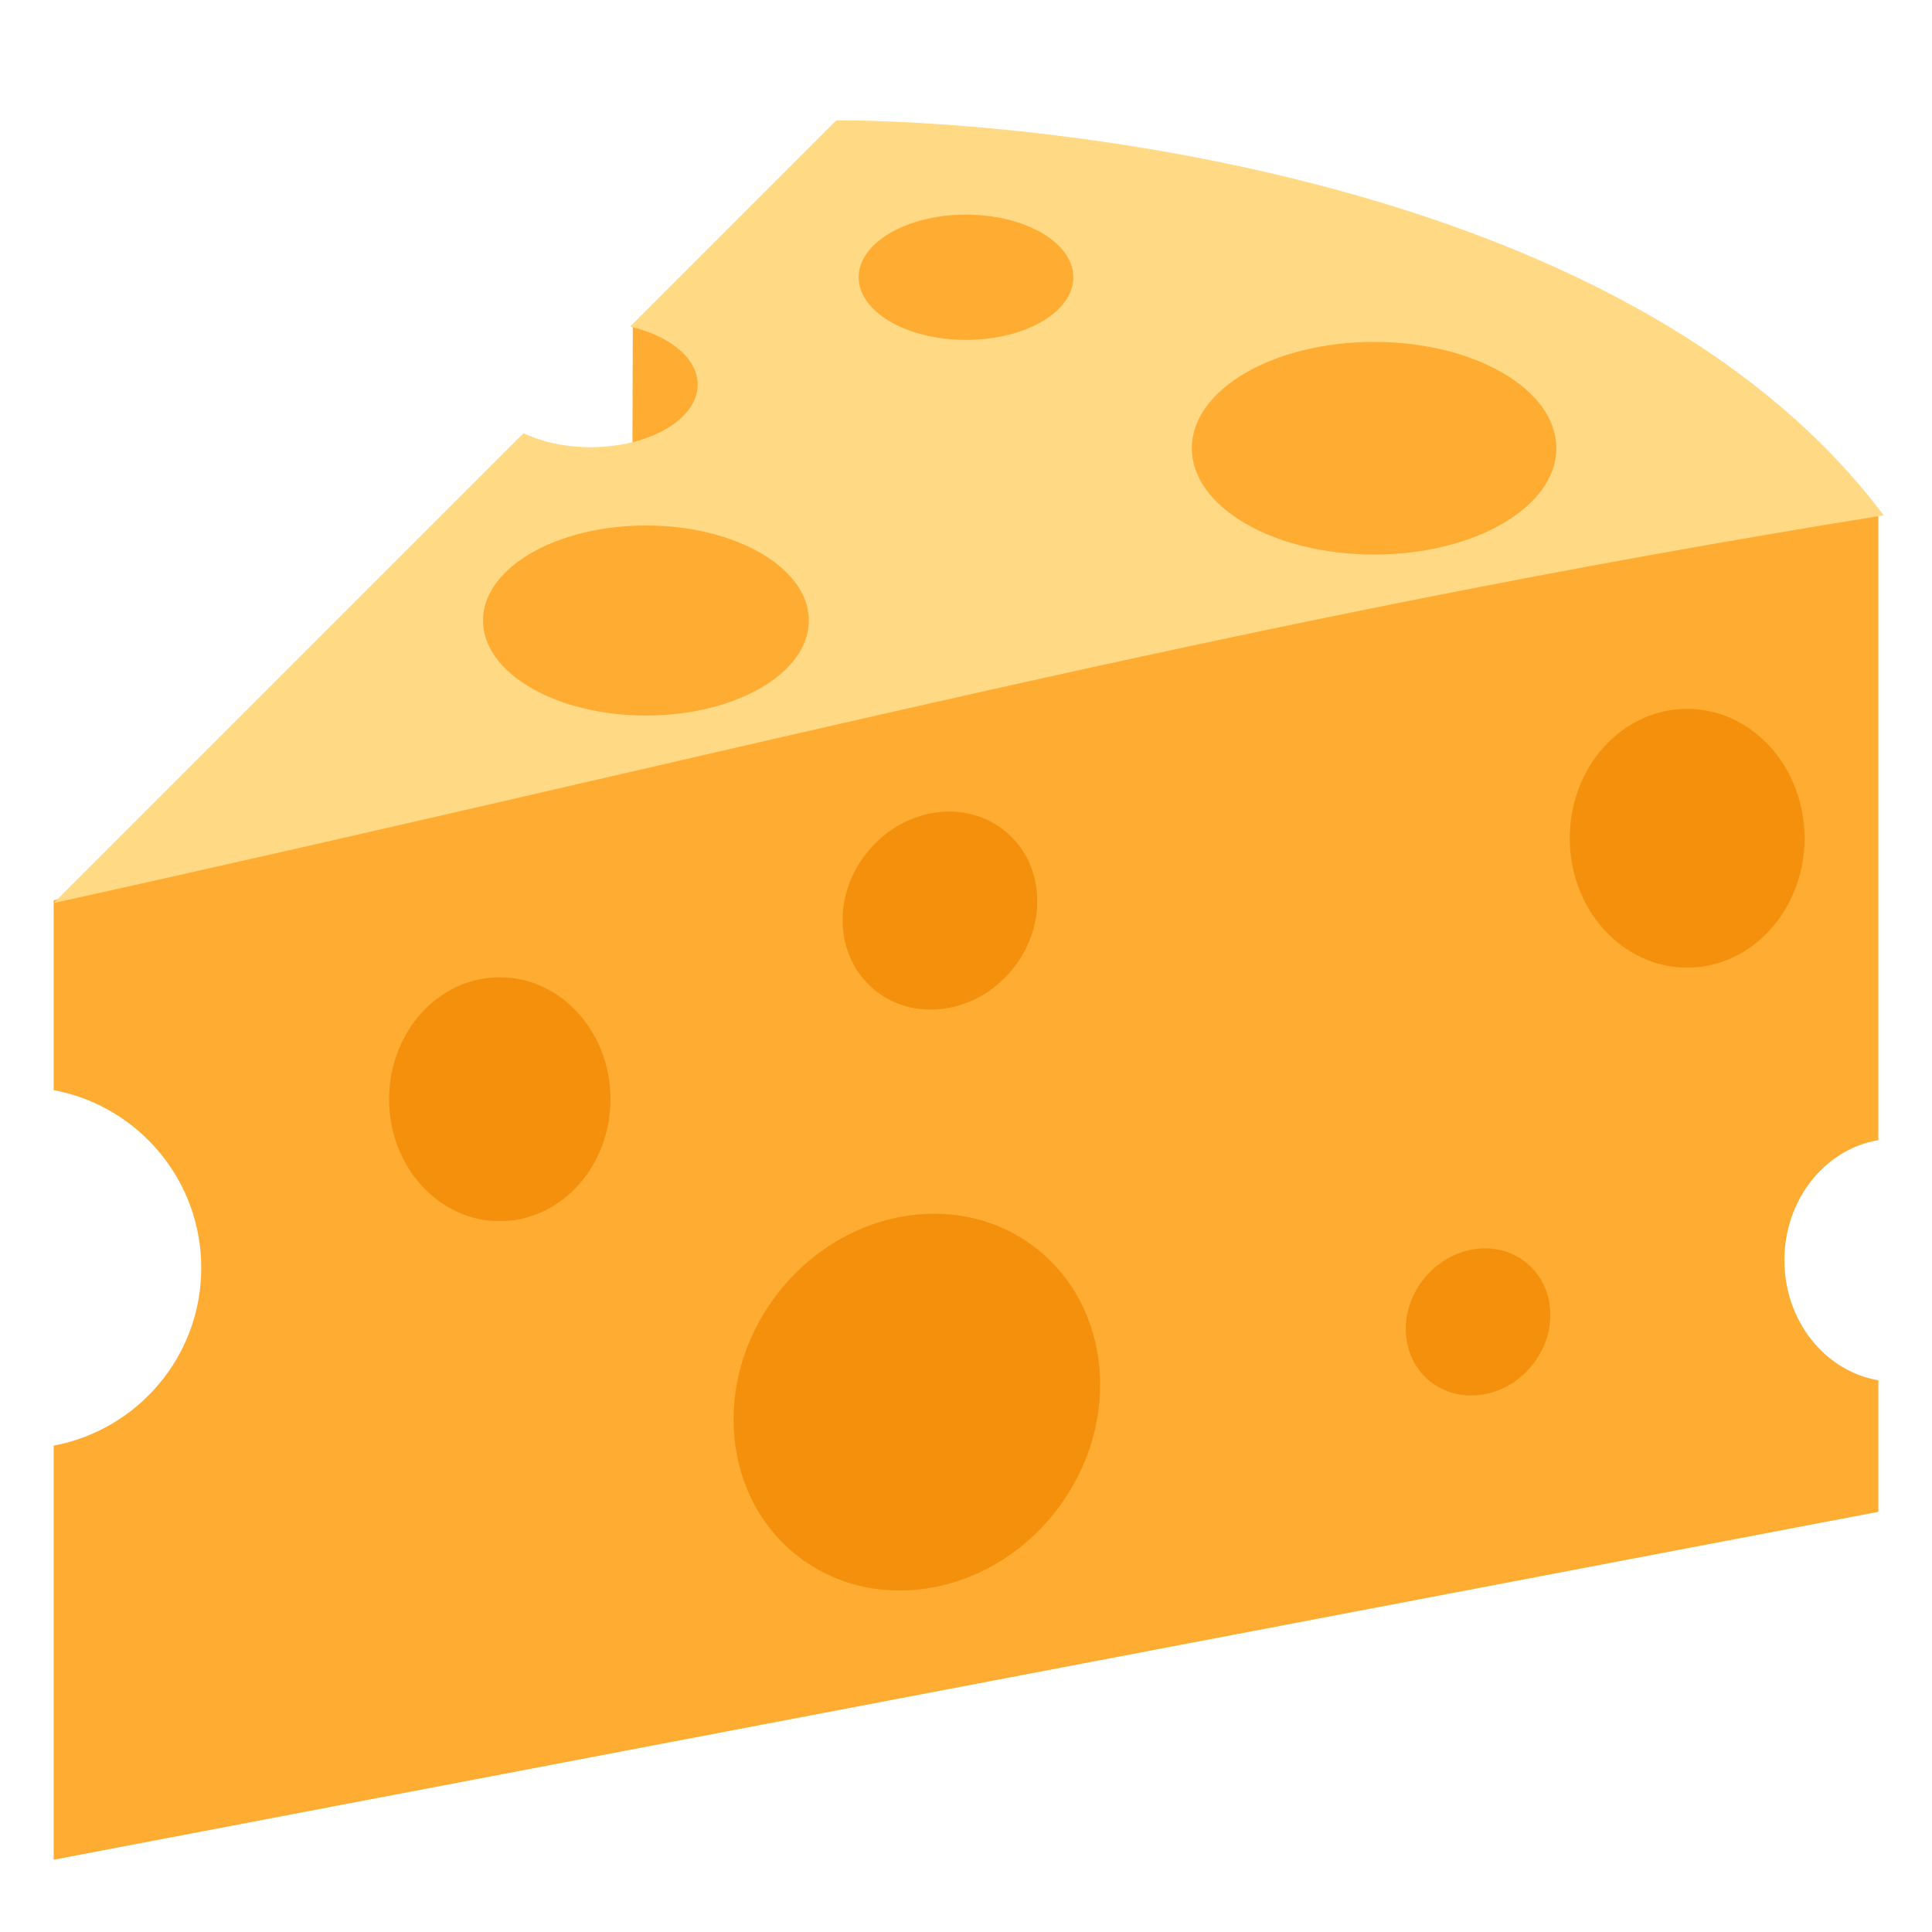
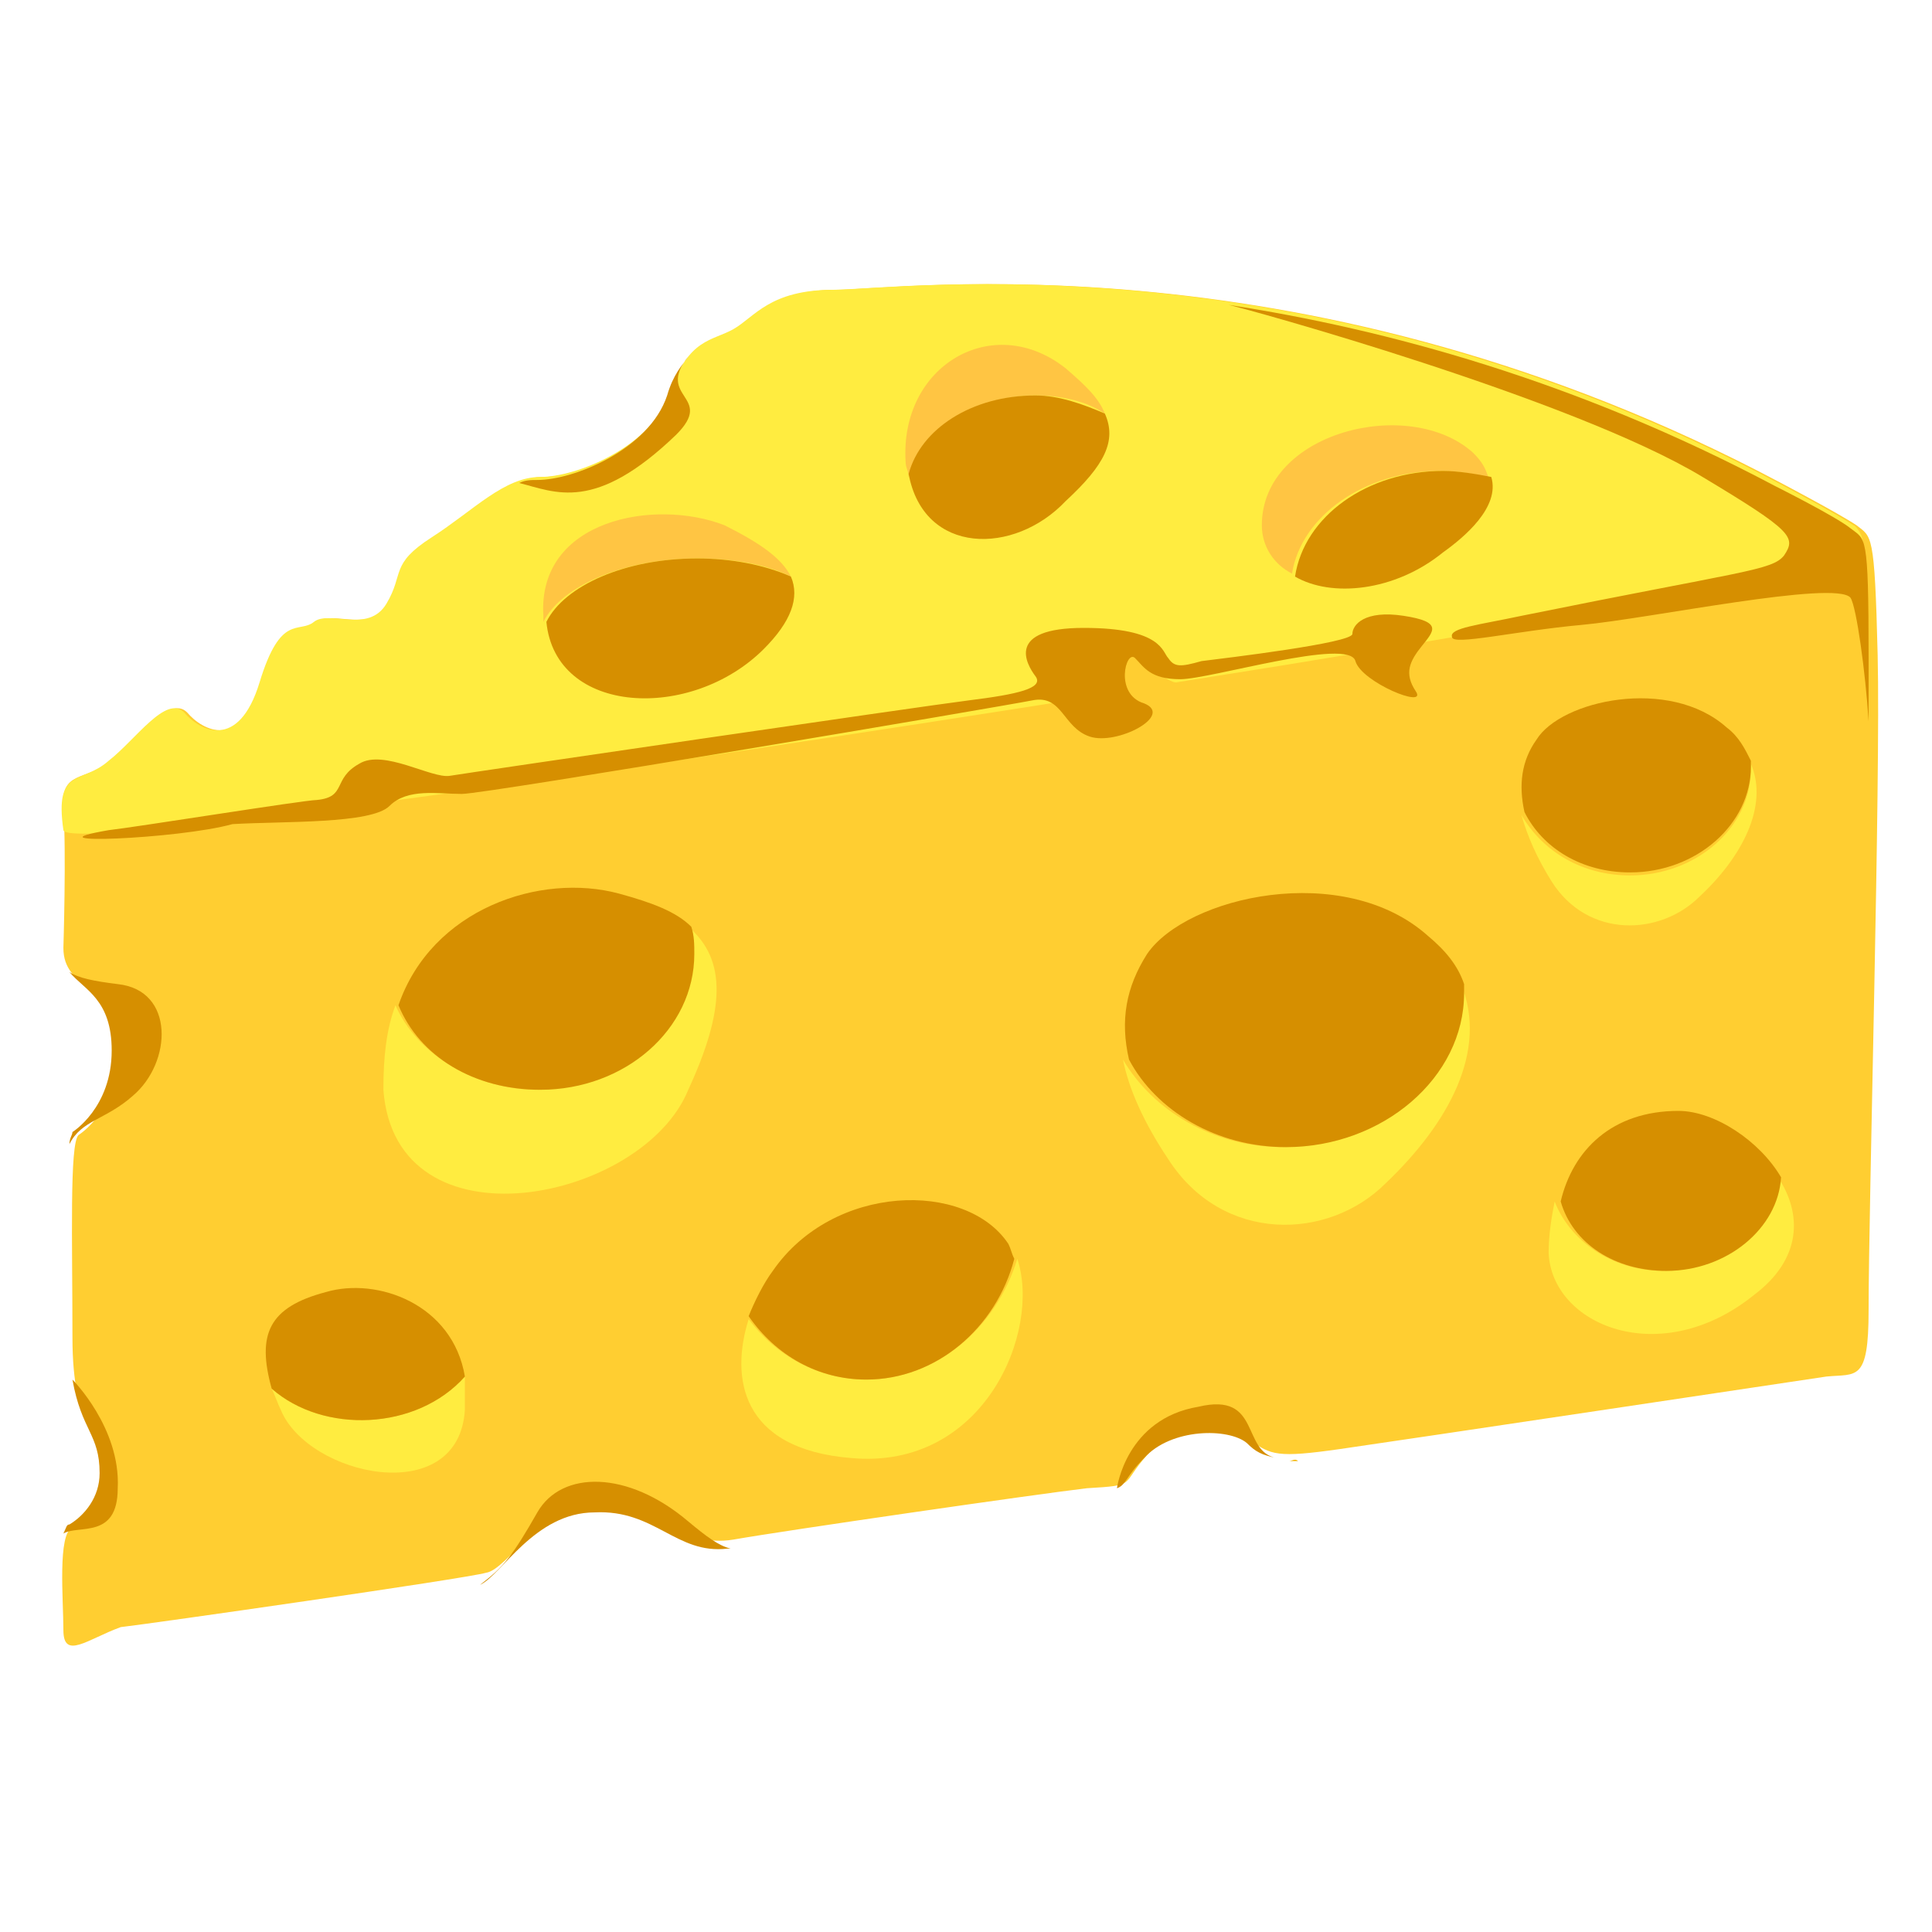
- <svg xmlns="http://www.w3.org/2000/svg" viewBox="0 0 45 45" style="enable-background:new 0 0 45 45;" xml:space="preserve" version="1.1" id="svg2">
-   <defs id="defs6">
-     <clipPath id="clipPath20" clipPathUnits="userSpaceOnUse">
-       <path id="path22" d="M 0,36 36,36 36,0 0,0 0,36 Z" />
-     </clipPath>
-   </defs>
-   <g transform="matrix(1.25,0,0,-1.25,0,45)" id="g10">
-     <g transform="translate(11.7915,29.9375)" id="g12">
-       <path id="path14" style="fill:#ffac33;fill-opacity:1;fill-rule:nonzero;stroke:none" d="M 0,0 -0.01,-3.323 5.337,-1.937 2.401,0.062 0,0 Z" />
-     </g>
-     <g id="g16">
-       <g clip-path="url(#clipPath20)" id="g18">
-         <g transform="translate(33.25,12.5176)" id="g24">
-           <path id="path26" style="fill:#ffac33;fill-opacity:1;fill-rule:nonzero;stroke:none" d="m 0,0 c 0,1.138 0.761,2.071 1.75,2.238 l 0,11.659 c -4,0.962 -34,-7.191 -34,-7.191 l 0,-3.536 c 1.564,-0.294 2.75,-1.662 2.75,-3.313 0,-1.65 -1.186,-3.018 -2.75,-3.312 l 0,-7.716 34,6.483 0,2.451 C 0.761,-2.07 0,-1.137 0,0" />
-         </g>
-         <g transform="translate(15.5854,33.7578)" id="g28">
-           <path id="path30" style="fill:#ffd983;fill-opacity:1;fill-rule:nonzero;stroke:none" d="m 0,0 -3.843,-3.843 c 0.736,-0.172 1.258,-0.591 1.258,-1.081 0,-0.645 -0.896,-1.167 -2,-1.167 -0.474,0 -0.903,0.1 -1.246,0.26 l -8.754,-8.754 C -1.418,-11.675 7.457,-9.3 19.514,-7.36 14.653,-0.877 3.241,0 0,0" />
-         </g>
-         <g transform="translate(20,30.8335)" id="g32">
-           <path id="path34" style="fill:#ffac33;fill-opacity:1;fill-rule:nonzero;stroke:none" d="m 0,0 c 0,-0.645 -0.895,-1.167 -2,-1.167 -1.104,0 -2,0.522 -2,1.167 0,0.644 0.896,1.167 2,1.167 1.105,0 2,-0.523 2,-1.167" />
-         </g>
-         <g transform="translate(15.0718,24.438)" id="g36">
-           <path id="path38" style="fill:#ffac33;fill-opacity:1;fill-rule:nonzero;stroke:none" d="m 0,0 c 0,-0.979 -1.359,-1.771 -3.036,-1.771 -1.676,0 -3.036,0.792 -3.036,1.771 0,0.977 1.36,1.77 3.036,1.77 C -1.359,1.77 0,0.977 0,0" />
-         </g>
-         <g transform="translate(29,27.6479)" id="g40">
-           <path id="path42" style="fill:#ffac33;fill-opacity:1;fill-rule:nonzero;stroke:none" d="m 0,0 c 0,-1.094 -1.52,-1.981 -3.396,-1.981 -1.875,0 -3.396,0.887 -3.396,1.981 0,1.094 1.521,1.981 3.396,1.981 C -1.52,1.981 0,1.094 0,0" />
-         </g>
-         <g transform="translate(33.625,20.3804)" id="g44">
-           <path id="path46" style="fill:#f4900c;fill-opacity:1;fill-rule:nonzero;stroke:none" d="m 0,0 c 0,-1.332 -0.979,-2.411 -2.188,-2.411 -1.207,0 -2.187,1.079 -2.187,2.411 0,1.331 0.98,2.411 2.187,2.411 C -0.979,2.411 0,1.331 0,0" />
-         </g>
-         <g transform="translate(11.375,15.5176)" id="g48">
-           <path id="path50" style="fill:#f4900c;fill-opacity:1;fill-rule:nonzero;stroke:none" d="m 0,0 c 0,-1.255 -0.923,-2.272 -2.063,-2.272 -1.139,0 -2.062,1.017 -2.062,2.272 0,1.256 0.923,2.273 2.062,2.273 C -0.923,2.273 0,1.256 0,0" />
-         </g>
-         <g transform="translate(28.5313,10.5381)" id="g52">
-           <path id="path54" style="fill:#f4900c;fill-opacity:1;fill-rule:nonzero;stroke:none" d="M 0,0 C -0.503,-0.602 -1.355,-0.72 -1.903,-0.262 -2.45,0.195 -2.485,1.056 -1.98,1.657 -1.476,2.262 -0.624,2.379 -0.077,1.922 0.471,1.464 0.505,0.604 0,0" />
-         </g>
-         <g transform="translate(18.8472,17.916)" id="g56">
-           <path id="path58" style="fill:#f4900c;fill-opacity:1;fill-rule:nonzero;stroke:none" d="M 0,0 C -0.677,-0.811 -1.825,-0.97 -2.563,-0.352 -3.298,0.263 -3.346,1.42 -2.666,2.23 -1.986,3.044 -0.84,3.202 -0.104,2.586 0.633,1.97 0.68,0.814 0,0" />
-         </g>
-         <g transform="translate(19.7197,7.9014)" id="g60">
-           <path id="path62" style="fill:#f4900c;fill-opacity:1;fill-rule:nonzero;stroke:none" d="m 0,0 c -1.2,-1.604 -3.354,-2.02 -4.808,-0.933 -1.455,1.088 -1.663,3.273 -0.463,4.875 1.2,1.606 3.354,2.023 4.808,0.935 C 0.992,3.789 1.2,1.605 0,0" />
-         </g>
-       </g>
-     </g>
+ <svg xmlns="http://www.w3.org/2000/svg" viewBox="0 0 64 64">
+   <path fill="#ffce31" d="M2.1 31.4s.1-3.2 0-4.6c-.1-1.3.7-.9 1.6-1.6.9-.7 1.9-2.2 2.5-1.6.5.6 1.8 1.3 2.5-1s1.3-1.6 1.8-2c.5-.4 1.8.4 2.4-.6s.1-1.3 1.5-2.2c1.4-.9 2.4-2 3.6-2 1.2 0 3.7-1 4.3-2.8.6-1.8 1.4-1.7 2.1-2.1.7-.4 1.2-1.3 3.3-1.3 2.1 0 15.7-1.9 31.3 6.4 0 0 1.9 1 2.5 1.4.5.4.6.2.7 4.3.1 4.2-.3 18.2-.3 21.7 0 2.4-.4 2.1-1.4 2.2 0 0-14 2.1-16.1 2.4-2.1.3-2.3.2-3-.3-.6-.5-2.5-.5-3.4.5-.9 1-.3 1-2 1.1-1.7.2-10 1.4-11.7 1.7-1.8.3-2.5-1.2-4.4-1.2-2 .1-3.1 2.2-3.8 2.3-.7.2-11.2 1.7-12.1 1.8-1.1.4-1.9 1.1-1.9.1s-.2-3.2.3-3.4c.5-.2 1-.8 1-1.7 0-1.6-1-1.4-1-4.6 0-3.2-.1-6.4.2-6.7 0 0 1.3-.8 1.3-2.7-.2-2.4-1.8-2.1-1.8-3.5" />
+   <path fill="#ffec40" d="M2.1 27.5c-.3-2.1.6-1.5 1.5-2.3.9-.7 1.9-2.2 2.5-1.6.5.6 1.8 1.3 2.5-1s1.3-1.6 1.8-2c.5-.4 1.8.4 2.4-.6s.1-1.3 1.5-2.2 2.4-2 3.6-2c1.2 0 3.7-1 4.3-2.8.6-1.8 1.4-1.7 2.1-2.1.7-.4 1.2-1.3 3.3-1.3 2.1 0 15.7-1.9 31.3 6.4 0 0 1.9 1 2.5 1.4.1 0 .9 1-.5 1.3-3.9.9-12.4 2.4-21.9 3.9-.3.1-1.4-1-1.7-1-.5.1-.2 1.3-.6 1.4-16.4 2.6-34.5 5.2-34.6 4.5" />
+   <g fill="#d68f00">
+     <path d="M3.6 27.5c.9-.1 6.5-1 6.9-1 1-.1.5-.7 1.4-1.2.8-.5 2.4.5 3 .4.6-.1 15.6-2.3 17.2-2.5 1.6-.2 2.5-.4 2.2-.8s-1-1.6 1.6-1.6 2.6.8 2.8 1c.2.3.4.3 1.1.1.8-.1 5-.6 5-.9 0-.3.4-.8 1.7-.6 1.3.2 1 .5.6 1s-.6.9-.2 1.5c.4.6-1.8-.3-2-1-.2-.8-4.8.6-5.8.6s-1.2-.4-1.5-.7-.7 1.2.3 1.5c1 .4-.9 1.4-1.8 1.1-.9-.3-.9-1.4-1.9-1.2-1 .2-18.1 3.1-18.9 3.1-.8 0-1.8-.2-2.4.4-.6.6-3.5.5-5.2.6-1.8.5-7 .7-4.1.2M61.3 17.5c-.5-.4-2.5-1.4-2.5-1.4-6.6-3.5-12.9-5.2-18.1-6 .5.1 11.4 3.1 15.7 5.7 3 1.8 3.1 2 2.7 2.6-.4.5-1.3.5-8.7 2-1.4.3-2.4.4-2.3.7 0 .3 2.1-.2 4.3-.4s8.4-1.5 8.9-.9c.2.3.5 2.5.6 4.1v-2.1c0-4.2-.1-3.9-.6-4.3M19.7 50.1c2-.1 2.7 1.4 4.4 1.2h.1c-.4-.1-.8-.4-1.4-.9-2-1.7-4.2-1.7-5-.3-.8 1.4-1.1 1.8-1.9 2.4.7-.3 1.8-2.4 3.8-2.4M39.7 46.6c-2.4.4-2.7 2.7-2.7 2.7.3-.1.3-.4.9-1 .9-1 2.8-1 3.4-.5.3.3.5.4 1 .5-1.2-.2-.5-2.2-2.6-1.7" />
  </g>
+   <g fill="#f2b200">
+     <path d="M42.7 48.4h.3c-.1-.1-.2 0-.3 0M42.6 48.4" />
+   </g>
+   <g fill="#d68f00">
+     <path d="M3.9 49.3c.1-2-1.5-3.6-1.5-3.6.3 1.7.9 1.8.9 3.1 0 .8-.5 1.4-1 1.7-.1 0-.1.1-.2.3.5-.3 1.8.2 1.8-1.5M3.9 32.6c-.8-.1-1.3-.2-1.6-.4.5.6 1.4.9 1.4 2.6 0 1.9-1.3 2.7-1.3 2.7 0 .1-.1.2-.1.4.4-.8 1.2-.8 2.1-1.6 1.3-1.1 1.4-3.5-.5-3.7M22.8 11.8c-.2.3-.5.6-.7 1.3-.6 1.8-3.1 2.8-4.3 2.8-.2 0-.4 0-.6.1 1.2.3 2.5 1 5.2-1.6 1.3-1.3-.7-1.2.4-2.6" />
+   </g>
+   <path fill="#ffec40" d="M9 46c.1.2.2.5.3.7.9 2.2 5.9 3.3 6.1 0v-1.1c-1.6 1.8-4.7 1.9-6.4.4" />
+   <path fill="#d68f00" d="M15.4 45.6c-.4-2.4-2.9-3.3-4.6-2.8-1.9.5-2.3 1.4-1.8 3.2 1.7 1.5 4.8 1.4 6.4-.4" />
+   <path fill="#ffec40" d="M22.8 30.7c.1.3.1.6.1.9 0 2.5-2.3 4.5-5.1 4.5-2.1 0-4-1.2-4.7-2.8-.3.8-.4 1.7-.4 2.8.4 5.4 8.6 3.7 10.1 0 1.2-2.6 1.3-4.3 0-5.4" />
+   <path fill="#d68f00" d="M17.9 36.1c2.8 0 5.1-2 5.1-4.5 0-.3 0-.6-.1-.9-.5-.5-1.3-.8-2.4-1.1-2.6-.7-6.2.5-7.3 3.7.7 1.7 2.5 2.8 4.7 2.8" />
+   <path fill="#ffec40" d="M28.7 45.7c-1.6 0-3-.8-3.9-2-.6 1.9-.3 4.3 3.4 4.6 4.4.4 6.3-4.2 5.5-6.6-.7 2.3-2.7 4-5 4" />
+   <path fill="#d68f00" d="M28.7 45.7c2.3 0 4.3-1.7 4.9-4-.1-.2-.1-.3-.2-.5-1.4-2.1-5.8-2-7.8.9-.3.4-.6 1-.8 1.5.9 1.3 2.3 2.1 3.9 2.1" />
+   <path fill="#ffec40" d="M58.9 39c-.1 1.7-1.7 3.1-3.8 3.1-1.7 0-3.1-1-3.6-2.3-.1.5-.2 1.1-.2 1.7.1 2.4 3.7 3.9 6.8 1.4 1.6-1.2 1.6-2.7.8-3.9" />
+   <path fill="#d68f00" d="M55.2 42.1c2 0 3.7-1.4 3.8-3.1-.7-1.2-2.2-2.2-3.4-2.2-2.2 0-3.5 1.3-3.9 3 .4 1.4 1.8 2.3 3.5 2.3" />
+   <path fill="#ffec40" d="M48.4 32.6v.3c0 2.8-2.6 5.1-5.9 5.1-2.3 0-4.3-1.2-5.3-2.9.2 1 .7 2.1 1.5 3.3 1.8 2.8 5.3 2.7 7.2.8 2.1-2 3.4-4.4 2.5-6.6" />
+   <path fill="#d68f00" d="M42.6 38c3.2 0 5.9-2.3 5.9-5.1v-.3c-.2-.6-.6-1.1-1.2-1.6-2.8-2.5-8-1.3-9.3.6-.7 1.1-.9 2.2-.6 3.5.9 1.7 2.9 2.9 5.2 2.9" />
+   <path fill="#ffec40" d="M58 25.3v.2c0 1.9-1.8 3.5-4 3.5-1.6 0-2.9-.8-3.6-2 .2.7.5 1.4 1 2.2 1.2 1.9 3.6 1.8 4.9.5 1.4-1.3 2.3-3 1.7-4.4" />
+   <path fill="#d68f00" d="M54 28.9c2.2 0 4-1.6 4-3.5v-.2c-.2-.4-.4-.8-.8-1.1-1.9-1.7-5.5-.9-6.3.4-.5.7-.6 1.5-.4 2.4.6 1.2 1.9 2 3.5 2" />
+   <path fill="#ffc543" d="M23.1 18.5c1.2 0 2.3.2 3.1.6-.3-.6-1-1.1-2.2-1.7-2.3-.9-6.2-.2-6 3v.2c.6-1.2 2.7-2.1 5.1-2.1" />
+   <path fill="#d68f00" d="M25.3 21.5c.9-.9 1.2-1.7.9-2.4-.9-.4-2-.6-3.1-.6-2.4 0-4.4.9-5 2.1.3 3.1 4.8 3.3 7.2.9" />
+   <path fill="#ffc543" d="M34.3 13.1c.9 0 1.7.2 2.3.6-.2-.5-.6-.9-1.3-1.5-2.4-1.9-5.5-.1-5.3 3.1 0 .2.1.3.1.5.5-1.5 2.2-2.7 4.2-2.7" />
+   <path fill="#d68f00" d="M35.3 16.6c1.3-1.2 1.7-2 1.3-2.9-.7-.3-1.5-.6-2.3-.6-2.1 0-3.8 1.1-4.2 2.6.5 2.7 3.5 2.7 5.2.9" />
+   <path fill="#ffc543" d="M47.7 15.6c.6 0 1.1.1 1.6.2-.1-.3-.2-.5-.5-.8-2.1-1.9-7-.7-7 2.4 0 .7.4 1.3 1 1.6.3-1.9 2.4-3.4 4.9-3.4" />
+   <path fill="#d68f00" d="M47.8 18.3c.7-.5 1.9-1.5 1.6-2.5-.5-.1-1.1-.2-1.6-.2-2.5 0-4.6 1.5-4.9 3.5 1.2.7 3.3.5 4.9-.8" />
</svg>
